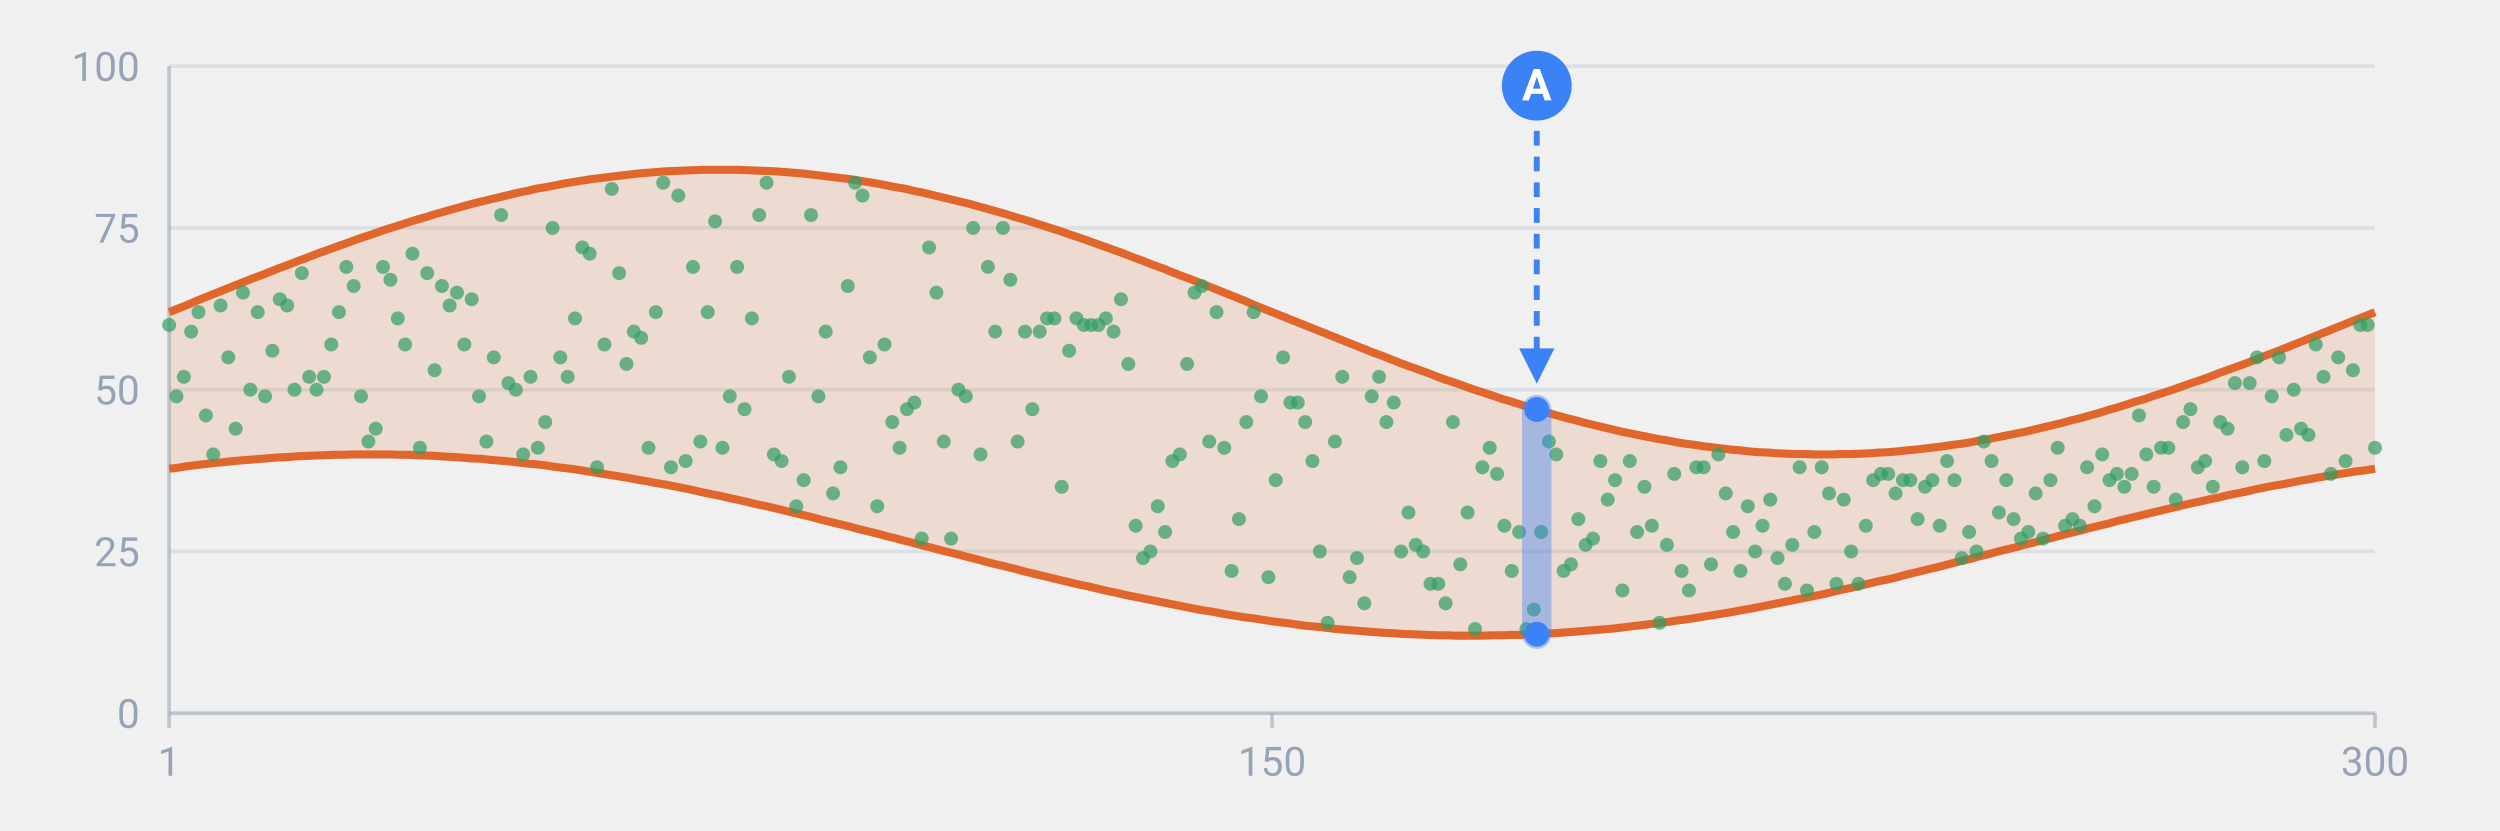
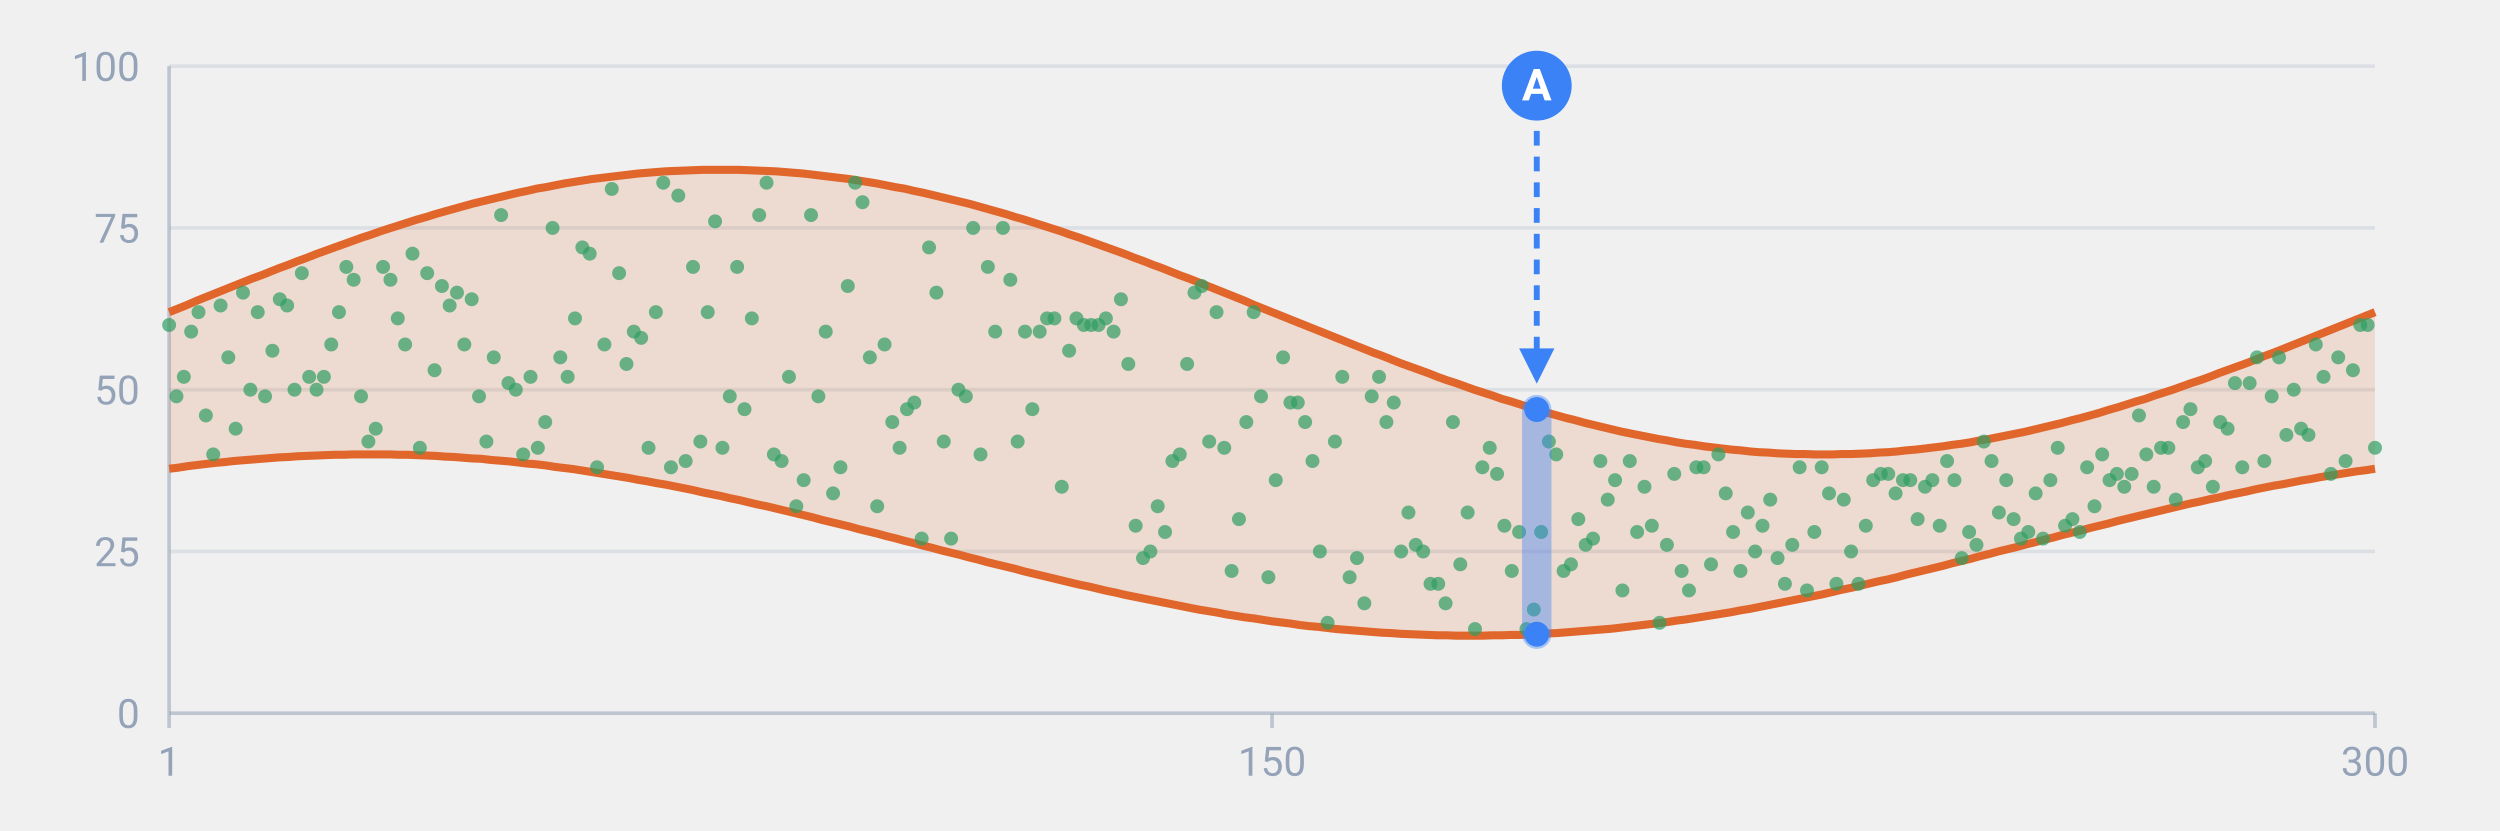
<svg xmlns="http://www.w3.org/2000/svg" viewBox="0 0 680 226" width="680" height="226" font-family="system-ui, -apple-system, Segoe UI, Roboto, sans-serif">
  <defs>
    <marker id="a" viewBox="0 0 10 10" refX="9" refY="5" markerWidth="6" markerHeight="6" orient="auto-start-reverse">
      <path d="M0,0 L10,5 L0,10 z" fill="#3b82f6" />
    </marker>
  </defs>
  <line x1="46" y1="194.0" x2="646" y2="194.0" stroke="#94a3b8" stroke-width="1" opacity="0.55" />
  <text x="38.0" y="198.0" text-anchor="end" font-size="11" font-weight="400" fill="#94a3b8">0</text>
  <line x1="46" y1="150.0" x2="646" y2="150.0" stroke="#94a3b8" stroke-width="1" opacity="0.22" />
  <text x="38.0" y="154.0" text-anchor="end" font-size="11" font-weight="400" fill="#94a3b8">25</text>
  <line x1="46" y1="106.0" x2="646" y2="106.0" stroke="#94a3b8" stroke-width="1" opacity="0.22" />
  <text x="38.0" y="110.0" text-anchor="end" font-size="11" font-weight="400" fill="#94a3b8">50</text>
  <line x1="46" y1="62.0" x2="646" y2="62.0" stroke="#94a3b8" stroke-width="1" opacity="0.22" />
  <text x="38.0" y="66.0" text-anchor="end" font-size="11" font-weight="400" fill="#94a3b8">75</text>
  <line x1="46" y1="18.0" x2="646" y2="18.0" stroke="#94a3b8" stroke-width="1" opacity="0.22" />
  <text x="38.0" y="22.0" text-anchor="end" font-size="11" font-weight="400" fill="#94a3b8">100</text>
  <line x1="46.0" y1="194" x2="46.0" y2="198" stroke="#94a3b8" stroke-width="1" opacity="0.55" />
  <text x="46.0" y="211.0" text-anchor="middle" font-size="11" font-weight="400" fill="#94a3b8">1</text>
  <line x1="346.0" y1="194" x2="346.0" y2="198" stroke="#94a3b8" stroke-width="1" opacity="0.55" />
  <text x="346.0" y="211.0" text-anchor="middle" font-size="11" font-weight="400" fill="#94a3b8">150</text>
  <line x1="646.0" y1="194" x2="646.0" y2="198" stroke="#94a3b8" stroke-width="1" opacity="0.55" />
  <text x="646.0" y="211.0" text-anchor="middle" font-size="11" font-weight="400" fill="#94a3b8">300</text>
  <line x1="46" y1="18" x2="46" y2="194" stroke="#94a3b8" stroke-width="1" opacity="0.55" />
  <polygon points="46.0,84.9 48.5,83.9 51.0,82.9 53.5,81.8 56.0,80.8 58.5,79.8 61.0,78.8 63.5,77.8 66.0,76.8 68.5,75.8 71.0,74.9 73.5,73.9 76.0,72.9 78.5,72.0 81.0,71.0 83.5,70.1 86.0,69.1 88.5,68.2 91.0,67.3 93.5,66.4 96.0,65.5 98.5,64.6 101.0,63.8 103.5,62.9 106.0,62.1 108.5,61.3 111.0,60.5 113.5,59.7 116.0,59.0 118.5,58.2 121.0,57.5 123.5,56.8 126.0,56.1 128.5,55.4 131.0,54.8 133.5,54.2 136.0,53.6 138.5,53.0 141.0,52.4 143.5,51.9 146.0,51.3 148.5,50.9 151.0,50.4 153.5,49.9 156.0,49.5 158.5,49.1 161.0,48.7 163.5,48.4 166.0,48.1 168.5,47.8 171.0,47.5 173.5,47.2 176.0,47.0 178.5,46.8 181.0,46.6 183.5,46.5 186.0,46.4 188.5,46.3 191.0,46.2 193.5,46.2 196.0,46.2 198.5,46.2 201.0,46.2 203.5,46.3 206.0,46.4 208.5,46.5 211.0,46.6 213.5,46.8 216.0,47.0 218.5,47.2 221.0,47.5 223.5,47.8 226.0,48.1 228.5,48.4 231.0,48.7 233.5,49.1 236.0,49.5 238.5,49.9 241.0,50.4 243.5,50.9 246.0,51.3 248.5,51.9 251.0,52.4 253.5,53.0 256.0,53.6 258.5,54.2 261.0,54.8 263.5,55.4 266.0,56.1 268.5,56.8 271.0,57.5 273.5,58.2 276.0,59.0 278.5,59.7 281.0,60.5 283.5,61.3 286.0,62.1 288.5,62.9 291.0,63.8 293.5,64.6 296.0,65.5 298.5,66.4 301.0,67.3 303.5,68.2 306.0,69.1 308.5,70.1 311.0,71.0 313.5,72.0 316.0,72.9 318.5,73.9 321.0,74.9 323.5,75.8 326.0,76.8 328.5,77.8 331.0,78.8 333.5,79.8 336.0,80.8 338.5,81.8 341.0,82.9 343.5,83.9 346.0,84.9 348.5,85.9 351.0,86.9 353.5,87.9 356.0,88.9 358.5,89.9 361.0,90.9 363.5,91.9 366.0,92.9 368.5,93.9 371.0,94.9 373.5,95.9 376.0,96.8 378.5,97.8 381.0,98.8 383.5,99.7 386.0,100.6 388.5,101.5 391.0,102.5 393.5,103.4 396.0,104.2 398.5,105.1 401.0,106.0 403.5,106.8 406.0,107.6 408.5,108.5 411.0,109.2 413.5,110.0 416.0,110.8 418.5,111.5 421.0,112.3 423.5,113.0 426.0,113.7 428.5,114.3 431.0,115.0 433.5,115.6 436.0,116.2 438.5,116.8 441.0,117.4 443.5,117.9 446.0,118.4 448.5,118.9 451.0,119.4 453.5,119.8 456.0,120.3 458.5,120.7 461.0,121.0 463.5,121.4 466.0,121.7 468.5,122.0 471.0,122.3 473.5,122.5 476.0,122.8 478.5,123.0 481.0,123.1 483.5,123.3 486.0,123.4 488.5,123.5 491.0,123.5 493.5,123.6 496.0,123.6 498.5,123.6 501.0,123.5 503.5,123.5 506.0,123.4 508.5,123.3 511.0,123.1 513.5,123.0 516.0,122.8 518.5,122.5 521.0,122.3 523.5,122.0 526.0,121.7 528.5,121.4 531.0,121.0 533.5,120.7 536.0,120.3 538.5,119.8 541.0,119.4 543.5,118.9 546.0,118.4 548.5,117.9 551.0,117.4 553.5,116.8 556.0,116.2 558.5,115.6 561.0,115.0 563.5,114.3 566.0,113.7 568.5,113.0 571.0,112.3 573.5,111.5 576.0,110.8 578.5,110.0 581.0,109.2 583.5,108.5 586.0,107.6 588.5,106.8 591.0,106.0 593.5,105.1 596.0,104.2 598.5,103.4 601.0,102.5 603.5,101.5 606.0,100.6 608.5,99.7 611.0,98.8 613.5,97.8 616.0,96.8 618.5,95.9 621.0,94.9 623.5,93.9 626.0,92.9 628.5,91.9 631.0,90.9 633.5,89.9 636.0,88.9 638.5,87.9 641.0,86.9 643.5,85.9 646.0,84.9 646.0,127.5 643.5,127.9 641.0,128.2 638.5,128.6 636.0,129.0 633.5,129.4 631.0,129.8 628.5,130.3 626.0,130.7 623.5,131.2 621.0,131.7 618.5,132.1 616.0,132.6 613.5,133.1 611.0,133.7 608.5,134.2 606.0,134.7 603.5,135.3 601.0,135.8 598.5,136.4 596.0,136.9 593.5,137.5 591.0,138.1 588.5,138.7 586.0,139.3 583.5,139.9 581.0,140.5 578.5,141.1 576.0,141.7 573.5,142.4 571.0,143.0 568.5,143.6 566.0,144.3 563.5,144.9 561.0,145.5 558.5,146.2 556.0,146.8 553.5,147.5 551.0,148.1 548.5,148.8 546.0,149.4 543.5,150.0 541.0,150.7 538.5,151.3 536.0,152.0 533.5,152.6 531.0,153.2 528.5,153.9 526.0,154.5 523.5,155.1 521.0,155.7 518.5,156.3 516.0,157.0 513.5,157.6 511.0,158.1 508.5,158.7 506.0,159.3 503.5,159.9 501.0,160.4 498.5,161.0 496.0,161.6 493.5,162.1 491.0,162.6 488.5,163.1 486.0,163.6 483.5,164.1 481.0,164.6 478.5,165.1 476.0,165.6 473.5,166.0 471.0,166.5 468.5,166.9 466.0,167.3 463.5,167.7 461.0,168.1 458.5,168.5 456.0,168.8 453.5,169.2 451.0,169.5 448.5,169.8 446.0,170.1 443.5,170.4 441.0,170.7 438.5,171.0 436.0,171.2 433.5,171.4 431.0,171.6 428.5,171.8 426.0,172.0 423.5,172.2 421.0,172.3 418.5,172.4 416.0,172.6 413.5,172.7 411.0,172.7 408.5,172.8 406.0,172.8 403.5,172.9 401.0,172.9 398.5,172.9 396.0,172.9 393.5,172.8 391.0,172.8 388.5,172.7 386.0,172.6 383.5,172.5 381.0,172.4 378.5,172.2 376.0,172.1 373.5,171.9 371.0,171.7 368.5,171.5 366.0,171.3 363.5,171.1 361.0,170.8 358.5,170.5 356.0,170.3 353.5,170.0 351.0,169.6 348.5,169.3 346.0,169.0 343.5,168.6 341.0,168.2 338.5,167.9 336.0,167.5 333.5,167.1 331.0,166.6 328.5,166.2 326.0,165.8 323.5,165.3 321.0,164.8 318.5,164.3 316.0,163.8 313.5,163.3 311.0,162.8 308.5,162.3 306.0,161.8 303.5,161.2 301.0,160.7 298.5,160.1 296.0,159.5 293.5,159.0 291.0,158.4 288.5,157.8 286.0,157.2 283.5,156.6 281.0,156.0 278.5,155.4 276.0,154.7 273.5,154.1 271.0,153.5 268.5,152.9 266.0,152.2 263.5,151.6 261.0,150.9 258.5,150.3 256.0,149.7 253.5,149.0 251.0,148.4 248.5,147.7 246.0,147.1 243.5,146.4 241.0,145.8 238.5,145.1 236.0,144.5 233.5,143.9 231.0,143.2 228.5,142.6 226.0,142.0 223.5,141.4 221.0,140.7 218.5,140.1 216.0,139.5 213.5,138.9 211.0,138.3 208.5,137.7 206.0,137.2 203.5,136.6 201.0,136.0 198.5,135.5 196.0,134.9 193.5,134.4 191.0,133.9 188.5,133.3 186.0,132.8 183.5,132.3 181.0,131.8 178.5,131.4 176.0,130.9 173.5,130.5 171.0,130.0 168.5,129.6 166.0,129.2 163.5,128.8 161.0,128.4 158.5,128.0 156.0,127.6 153.5,127.3 151.0,127.0 148.5,126.6 146.0,126.3 143.5,126.1 141.0,125.8 138.5,125.5 136.0,125.3 133.5,125.1 131.0,124.8 128.5,124.7 126.0,124.5 123.5,124.3 121.0,124.2 118.5,124.0 116.0,123.9 113.5,123.8 111.0,123.7 108.5,123.7 106.0,123.6 103.5,123.6 101.0,123.6 98.5,123.6 96.0,123.6 93.5,123.7 91.0,123.7 88.5,123.8 86.0,123.9 83.5,124.0 81.0,124.1 78.5,124.3 76.0,124.4 73.5,124.6 71.0,124.8 68.5,125.0 66.0,125.2 63.5,125.4 61.0,125.7 58.5,125.9 56.0,126.2 53.5,126.5 51.0,126.8 48.5,127.2 46.0,127.5" fill="#e0662b" opacity="0.16" />
  <polyline points="46.0,84.9 48.5,83.9 51.0,82.9 53.5,81.8 56.0,80.8 58.5,79.8 61.0,78.8 63.5,77.8 66.0,76.8 68.5,75.8 71.0,74.9 73.5,73.9 76.0,72.9 78.5,72.0 81.0,71.0 83.5,70.1 86.0,69.1 88.5,68.2 91.0,67.3 93.5,66.4 96.0,65.5 98.5,64.6 101.0,63.8 103.5,62.9 106.0,62.1 108.5,61.3 111.0,60.5 113.5,59.7 116.0,59.0 118.5,58.2 121.0,57.5 123.5,56.8 126.0,56.1 128.5,55.4 131.0,54.8 133.5,54.2 136.0,53.6 138.5,53.0 141.0,52.4 143.5,51.9 146.0,51.3 148.5,50.9 151.0,50.4 153.5,49.9 156.0,49.5 158.5,49.1 161.0,48.7 163.5,48.4 166.0,48.1 168.5,47.8 171.0,47.5 173.5,47.2 176.0,47.0 178.5,46.8 181.0,46.6 183.5,46.5 186.0,46.4 188.5,46.3 191.0,46.2 193.5,46.2 196.0,46.2 198.5,46.2 201.0,46.2 203.5,46.3 206.0,46.4 208.5,46.5 211.0,46.6 213.5,46.8 216.0,47.0 218.5,47.2 221.0,47.5 223.5,47.8 226.0,48.1 228.5,48.4 231.0,48.7 233.5,49.1 236.0,49.5 238.5,49.9 241.0,50.4 243.5,50.9 246.0,51.3 248.5,51.9 251.0,52.4 253.5,53.0 256.0,53.6 258.5,54.2 261.0,54.8 263.5,55.4 266.0,56.1 268.5,56.8 271.0,57.5 273.5,58.2 276.0,59.0 278.5,59.7 281.0,60.5 283.5,61.3 286.0,62.1 288.5,62.9 291.0,63.8 293.5,64.6 296.0,65.5 298.5,66.4 301.0,67.3 303.5,68.2 306.0,69.1 308.5,70.1 311.0,71.0 313.5,72.0 316.0,72.9 318.5,73.9 321.0,74.9 323.5,75.8 326.0,76.8 328.5,77.8 331.0,78.8 333.5,79.8 336.0,80.8 338.5,81.8 341.0,82.9 343.5,83.9 346.0,84.9 348.5,85.9 351.0,86.9 353.5,87.9 356.0,88.9 358.5,89.9 361.0,90.9 363.5,91.9 366.0,92.9 368.5,93.9 371.0,94.9 373.5,95.9 376.0,96.8 378.5,97.8 381.0,98.8 383.5,99.7 386.0,100.6 388.5,101.5 391.0,102.5 393.5,103.4 396.0,104.2 398.5,105.1 401.0,106.0 403.5,106.8 406.0,107.6 408.5,108.5 411.0,109.2 413.5,110.0 416.0,110.8 418.5,111.5 421.0,112.3 423.5,113.0 426.0,113.7 428.5,114.3 431.0,115.0 433.5,115.6 436.0,116.2 438.5,116.8 441.0,117.4 443.5,117.9 446.0,118.4 448.5,118.9 451.0,119.4 453.5,119.8 456.0,120.3 458.5,120.7 461.0,121.0 463.5,121.4 466.0,121.7 468.5,122.0 471.0,122.3 473.5,122.5 476.0,122.8 478.5,123.0 481.0,123.1 483.5,123.3 486.0,123.4 488.5,123.5 491.0,123.5 493.5,123.6 496.0,123.6 498.5,123.6 501.0,123.5 503.5,123.5 506.0,123.4 508.5,123.3 511.0,123.1 513.5,123.0 516.0,122.8 518.5,122.5 521.0,122.3 523.5,122.0 526.0,121.7 528.5,121.4 531.0,121.0 533.5,120.7 536.0,120.3 538.5,119.8 541.0,119.4 543.5,118.9 546.0,118.4 548.5,117.9 551.0,117.4 553.5,116.8 556.0,116.2 558.5,115.6 561.0,115.0 563.5,114.3 566.0,113.7 568.5,113.0 571.0,112.3 573.5,111.5 576.0,110.8 578.5,110.0 581.0,109.2 583.5,108.5 586.0,107.6 588.5,106.8 591.0,106.0 593.5,105.1 596.0,104.2 598.5,103.4 601.0,102.5 603.5,101.5 606.0,100.6 608.5,99.7 611.0,98.8 613.5,97.8 616.0,96.8 618.5,95.9 621.0,94.9 623.5,93.9 626.0,92.9 628.5,91.9 631.0,90.9 633.5,89.9 636.0,88.9 638.5,87.9 641.0,86.9 643.5,85.9 646.0,84.9" fill="none" stroke="#e0662b" stroke-width="2.2" stroke-linejoin="round" />
  <polyline points="46.0,127.5 48.5,127.2 51.0,126.8 53.5,126.5 56.0,126.2 58.5,125.9 61.0,125.7 63.5,125.4 66.0,125.2 68.5,125.0 71.0,124.8 73.5,124.6 76.0,124.4 78.5,124.3 81.0,124.1 83.5,124.0 86.0,123.9 88.5,123.8 91.0,123.7 93.5,123.7 96.0,123.6 98.5,123.6 101.0,123.6 103.5,123.6 106.0,123.6 108.5,123.7 111.0,123.7 113.5,123.8 116.0,123.9 118.5,124.0 121.0,124.2 123.5,124.3 126.0,124.5 128.5,124.7 131.0,124.8 133.5,125.1 136.0,125.3 138.5,125.5 141.0,125.8 143.5,126.1 146.0,126.3 148.5,126.6 151.0,127.0 153.5,127.3 156.0,127.6 158.5,128.0 161.0,128.4 163.5,128.8 166.0,129.2 168.5,129.6 171.0,130.0 173.5,130.5 176.0,130.9 178.5,131.4 181.0,131.8 183.5,132.3 186.0,132.8 188.5,133.3 191.0,133.9 193.5,134.4 196.0,134.9 198.5,135.5 201.0,136.0 203.5,136.6 206.0,137.2 208.5,137.7 211.0,138.3 213.5,138.9 216.0,139.5 218.5,140.1 221.0,140.7 223.5,141.4 226.0,142.0 228.5,142.6 231.0,143.2 233.5,143.9 236.0,144.5 238.5,145.1 241.0,145.8 243.5,146.4 246.0,147.1 248.5,147.7 251.0,148.4 253.5,149.0 256.0,149.7 258.5,150.3 261.0,150.9 263.5,151.6 266.0,152.2 268.5,152.9 271.0,153.5 273.5,154.1 276.0,154.7 278.5,155.4 281.0,156.0 283.5,156.6 286.0,157.2 288.5,157.8 291.0,158.4 293.5,159.0 296.0,159.5 298.5,160.1 301.0,160.7 303.5,161.2 306.0,161.8 308.5,162.3 311.0,162.8 313.5,163.3 316.0,163.8 318.5,164.3 321.0,164.8 323.5,165.3 326.0,165.8 328.5,166.2 331.0,166.6 333.5,167.1 336.0,167.5 338.5,167.9 341.0,168.2 343.5,168.6 346.0,169.0 348.5,169.3 351.0,169.6 353.5,170.0 356.0,170.3 358.5,170.5 361.0,170.8 363.5,171.1 366.0,171.3 368.5,171.5 371.0,171.7 373.5,171.9 376.0,172.1 378.5,172.2 381.0,172.4 383.5,172.5 386.0,172.6 388.5,172.7 391.0,172.8 393.5,172.8 396.0,172.9 398.5,172.9 401.0,172.9 403.5,172.9 406.0,172.8 408.5,172.8 411.0,172.7 413.5,172.7 416.0,172.6 418.5,172.4 421.0,172.3 423.5,172.2 426.0,172.0 428.5,171.8 431.0,171.6 433.5,171.4 436.0,171.2 438.5,171.0 441.0,170.7 443.5,170.4 446.0,170.1 448.5,169.8 451.0,169.5 453.5,169.2 456.0,168.8 458.5,168.5 461.0,168.1 463.5,167.7 466.0,167.3 468.5,166.9 471.0,166.5 473.5,166.0 476.0,165.6 478.5,165.1 481.0,164.6 483.5,164.1 486.0,163.6 488.5,163.1 491.0,162.6 493.5,162.1 496.0,161.6 498.5,161.0 501.0,160.4 503.5,159.9 506.0,159.3 508.5,158.7 511.0,158.1 513.5,157.6 516.0,157.0 518.5,156.3 521.0,155.7 523.5,155.1 526.0,154.5 528.5,153.9 531.0,153.2 533.5,152.6 536.0,152.0 538.5,151.3 541.0,150.7 543.5,150.0 546.0,149.4 548.5,148.8 551.0,148.1 553.5,147.5 556.0,146.8 558.5,146.2 561.0,145.5 563.5,144.9 566.0,144.3 568.5,143.6 571.0,143.0 573.5,142.4 576.0,141.7 578.5,141.1 581.0,140.5 583.5,139.9 586.0,139.3 588.5,138.7 591.0,138.1 593.5,137.5 596.0,136.9 598.5,136.4 601.0,135.8 603.5,135.3 606.0,134.7 608.5,134.2 611.0,133.7 613.5,133.1 616.0,132.6 618.5,132.1 621.0,131.7 623.5,131.2 626.0,130.7 628.5,130.3 631.0,129.8 633.5,129.4 636.0,129.0 638.5,128.6 641.0,128.2 643.5,127.9 646.0,127.5" fill="none" stroke="#e0662b" stroke-width="2.2" stroke-linejoin="round" />
  <circle cx="46.0" cy="88.4" r="1.9" fill="#2f9e63" opacity="0.7" />
  <circle cx="48.0" cy="107.8" r="1.9" fill="#2f9e63" opacity="0.7" />
  <circle cx="50.0" cy="102.5" r="1.9" fill="#2f9e63" opacity="0.7" />
  <circle cx="52.0" cy="90.2" r="1.9" fill="#2f9e63" opacity="0.7" />
  <circle cx="54.0" cy="84.9" r="1.9" fill="#2f9e63" opacity="0.7" />
  <circle cx="56.0" cy="113.0" r="1.9" fill="#2f9e63" opacity="0.7" />
  <circle cx="58.0" cy="123.6" r="1.9" fill="#2f9e63" opacity="0.7" />
  <circle cx="60.0" cy="83.1" r="1.9" fill="#2f9e63" opacity="0.7" />
  <circle cx="62.1" cy="97.2" r="1.9" fill="#2f9e63" opacity="0.7" />
  <circle cx="64.1" cy="116.6" r="1.9" fill="#2f9e63" opacity="0.7" />
  <circle cx="66.1" cy="79.6" r="1.9" fill="#2f9e63" opacity="0.7" />
  <circle cx="68.1" cy="106.0" r="1.9" fill="#2f9e63" opacity="0.7" />
  <circle cx="70.1" cy="84.9" r="1.9" fill="#2f9e63" opacity="0.7" />
  <circle cx="72.1" cy="107.8" r="1.9" fill="#2f9e63" opacity="0.7" />
  <circle cx="74.1" cy="95.4" r="1.9" fill="#2f9e63" opacity="0.7" />
  <circle cx="76.1" cy="81.4" r="1.9" fill="#2f9e63" opacity="0.7" />
  <circle cx="78.1" cy="83.1" r="1.9" fill="#2f9e63" opacity="0.7" />
  <circle cx="80.1" cy="106.0" r="1.9" fill="#2f9e63" opacity="0.7" />
  <circle cx="82.1" cy="74.3" r="1.9" fill="#2f9e63" opacity="0.7" />
  <circle cx="84.1" cy="102.5" r="1.9" fill="#2f9e63" opacity="0.7" />
  <circle cx="86.1" cy="106.0" r="1.9" fill="#2f9e63" opacity="0.7" />
  <circle cx="88.1" cy="102.5" r="1.9" fill="#2f9e63" opacity="0.7" />
  <circle cx="90.1" cy="93.7" r="1.9" fill="#2f9e63" opacity="0.7" />
  <circle cx="92.2" cy="84.9" r="1.9" fill="#2f9e63" opacity="0.7" />
  <circle cx="94.2" cy="72.6" r="1.9" fill="#2f9e63" opacity="0.7" />
-   <circle cx="96.2" cy="77.8" r="1.9" fill="#2f9e63" opacity="0.7" />
+   <circle cx="96.2" cy="76.1" r="1.9" fill="#2f9e63" opacity="0.7" />
  <circle cx="98.2" cy="107.8" r="1.9" fill="#2f9e63" opacity="0.7" />
  <circle cx="100.2" cy="120.1" r="1.9" fill="#2f9e63" opacity="0.7" />
  <circle cx="102.2" cy="116.6" r="1.9" fill="#2f9e63" opacity="0.7" />
  <circle cx="104.2" cy="72.6" r="1.9" fill="#2f9e63" opacity="0.7" />
  <circle cx="106.2" cy="76.1" r="1.9" fill="#2f9e63" opacity="0.7" />
  <circle cx="108.2" cy="86.6" r="1.9" fill="#2f9e63" opacity="0.7" />
  <circle cx="110.2" cy="93.7" r="1.9" fill="#2f9e63" opacity="0.7" />
  <circle cx="112.2" cy="69.0" r="1.9" fill="#2f9e63" opacity="0.7" />
  <circle cx="114.2" cy="121.8" r="1.9" fill="#2f9e63" opacity="0.7" />
  <circle cx="116.2" cy="74.3" r="1.9" fill="#2f9e63" opacity="0.7" />
  <circle cx="118.2" cy="100.7" r="1.9" fill="#2f9e63" opacity="0.7" />
  <circle cx="120.2" cy="77.8" r="1.9" fill="#2f9e63" opacity="0.7" />
  <circle cx="122.3" cy="83.1" r="1.9" fill="#2f9e63" opacity="0.7" />
  <circle cx="124.3" cy="79.6" r="1.9" fill="#2f9e63" opacity="0.7" />
  <circle cx="126.3" cy="93.7" r="1.9" fill="#2f9e63" opacity="0.7" />
  <circle cx="128.3" cy="81.4" r="1.9" fill="#2f9e63" opacity="0.7" />
  <circle cx="130.3" cy="107.8" r="1.9" fill="#2f9e63" opacity="0.7" />
  <circle cx="132.3" cy="120.1" r="1.9" fill="#2f9e63" opacity="0.7" />
  <circle cx="134.3" cy="97.2" r="1.9" fill="#2f9e63" opacity="0.7" />
  <circle cx="136.3" cy="58.5" r="1.9" fill="#2f9e63" opacity="0.7" />
  <circle cx="138.3" cy="104.2" r="1.9" fill="#2f9e63" opacity="0.7" />
  <circle cx="140.3" cy="106.0" r="1.9" fill="#2f9e63" opacity="0.7" />
  <circle cx="142.3" cy="123.6" r="1.9" fill="#2f9e63" opacity="0.7" />
  <circle cx="144.3" cy="102.5" r="1.9" fill="#2f9e63" opacity="0.7" />
  <circle cx="146.3" cy="121.8" r="1.9" fill="#2f9e63" opacity="0.7" />
  <circle cx="148.3" cy="114.8" r="1.9" fill="#2f9e63" opacity="0.7" />
  <circle cx="150.3" cy="62.0" r="1.9" fill="#2f9e63" opacity="0.7" />
  <circle cx="152.4" cy="97.2" r="1.9" fill="#2f9e63" opacity="0.7" />
  <circle cx="154.4" cy="102.5" r="1.9" fill="#2f9e63" opacity="0.7" />
  <circle cx="156.4" cy="86.6" r="1.9" fill="#2f9e63" opacity="0.7" />
  <circle cx="158.4" cy="67.3" r="1.9" fill="#2f9e63" opacity="0.7" />
  <circle cx="160.4" cy="69.0" r="1.9" fill="#2f9e63" opacity="0.7" />
  <circle cx="162.4" cy="127.1" r="1.9" fill="#2f9e63" opacity="0.7" />
  <circle cx="164.4" cy="93.7" r="1.9" fill="#2f9e63" opacity="0.7" />
  <circle cx="166.4" cy="51.4" r="1.9" fill="#2f9e63" opacity="0.7" />
  <circle cx="168.4" cy="74.3" r="1.9" fill="#2f9e63" opacity="0.7" />
  <circle cx="170.4" cy="99.0" r="1.9" fill="#2f9e63" opacity="0.7" />
  <circle cx="172.4" cy="90.2" r="1.9" fill="#2f9e63" opacity="0.7" />
  <circle cx="174.4" cy="91.9" r="1.9" fill="#2f9e63" opacity="0.7" />
  <circle cx="176.4" cy="121.8" r="1.9" fill="#2f9e63" opacity="0.7" />
  <circle cx="178.4" cy="84.9" r="1.9" fill="#2f9e63" opacity="0.7" />
  <circle cx="180.4" cy="49.7" r="1.9" fill="#2f9e63" opacity="0.7" />
  <circle cx="182.5" cy="127.1" r="1.9" fill="#2f9e63" opacity="0.7" />
  <circle cx="184.5" cy="53.2" r="1.9" fill="#2f9e63" opacity="0.7" />
  <circle cx="186.5" cy="125.4" r="1.9" fill="#2f9e63" opacity="0.7" />
  <circle cx="188.5" cy="72.6" r="1.9" fill="#2f9e63" opacity="0.7" />
  <circle cx="190.5" cy="120.1" r="1.9" fill="#2f9e63" opacity="0.7" />
  <circle cx="192.5" cy="84.9" r="1.9" fill="#2f9e63" opacity="0.7" />
  <circle cx="194.5" cy="60.2" r="1.9" fill="#2f9e63" opacity="0.7" />
  <circle cx="196.5" cy="121.8" r="1.9" fill="#2f9e63" opacity="0.7" />
  <circle cx="198.5" cy="107.8" r="1.9" fill="#2f9e63" opacity="0.7" />
  <circle cx="200.5" cy="72.6" r="1.9" fill="#2f9e63" opacity="0.7" />
  <circle cx="202.5" cy="111.3" r="1.9" fill="#2f9e63" opacity="0.7" />
  <circle cx="204.5" cy="86.6" r="1.9" fill="#2f9e63" opacity="0.7" />
  <circle cx="206.5" cy="58.5" r="1.9" fill="#2f9e63" opacity="0.7" />
  <circle cx="208.5" cy="49.7" r="1.9" fill="#2f9e63" opacity="0.7" />
  <circle cx="210.5" cy="123.6" r="1.9" fill="#2f9e63" opacity="0.7" />
  <circle cx="212.6" cy="125.4" r="1.9" fill="#2f9e63" opacity="0.7" />
  <circle cx="214.6" cy="102.5" r="1.9" fill="#2f9e63" opacity="0.7" />
  <circle cx="216.6" cy="137.7" r="1.9" fill="#2f9e63" opacity="0.7" />
  <circle cx="218.6" cy="130.6" r="1.9" fill="#2f9e63" opacity="0.7" />
  <circle cx="220.6" cy="58.5" r="1.9" fill="#2f9e63" opacity="0.7" />
  <circle cx="222.6" cy="107.8" r="1.9" fill="#2f9e63" opacity="0.7" />
  <circle cx="224.6" cy="90.2" r="1.9" fill="#2f9e63" opacity="0.7" />
  <circle cx="226.6" cy="134.2" r="1.9" fill="#2f9e63" opacity="0.7" />
  <circle cx="228.6" cy="127.1" r="1.9" fill="#2f9e63" opacity="0.7" />
  <circle cx="230.6" cy="77.8" r="1.9" fill="#2f9e63" opacity="0.7" />
  <circle cx="232.6" cy="49.7" r="1.9" fill="#2f9e63" opacity="0.7" />
-   <circle cx="234.6" cy="53.2" r="1.9" fill="#2f9e63" opacity="0.7" />
+   <circle cx="234.6" cy="55.0" r="1.9" fill="#2f9e63" opacity="0.7" />
  <circle cx="236.6" cy="97.2" r="1.9" fill="#2f9e63" opacity="0.7" />
  <circle cx="238.6" cy="137.7" r="1.9" fill="#2f9e63" opacity="0.7" />
  <circle cx="240.6" cy="93.7" r="1.9" fill="#2f9e63" opacity="0.7" />
  <circle cx="242.7" cy="114.8" r="1.9" fill="#2f9e63" opacity="0.7" />
  <circle cx="244.7" cy="121.8" r="1.9" fill="#2f9e63" opacity="0.7" />
  <circle cx="246.7" cy="111.3" r="1.9" fill="#2f9e63" opacity="0.7" />
  <circle cx="248.7" cy="109.5" r="1.9" fill="#2f9e63" opacity="0.7" />
  <circle cx="250.7" cy="146.5" r="1.9" fill="#2f9e63" opacity="0.7" />
  <circle cx="252.7" cy="67.3" r="1.9" fill="#2f9e63" opacity="0.7" />
  <circle cx="254.7" cy="79.6" r="1.9" fill="#2f9e63" opacity="0.7" />
  <circle cx="256.7" cy="120.1" r="1.9" fill="#2f9e63" opacity="0.7" />
  <circle cx="258.7" cy="146.5" r="1.9" fill="#2f9e63" opacity="0.7" />
  <circle cx="260.7" cy="106.0" r="1.9" fill="#2f9e63" opacity="0.7" />
  <circle cx="262.7" cy="107.8" r="1.9" fill="#2f9e63" opacity="0.7" />
  <circle cx="264.7" cy="62.0" r="1.9" fill="#2f9e63" opacity="0.7" />
  <circle cx="266.7" cy="123.6" r="1.9" fill="#2f9e63" opacity="0.7" />
  <circle cx="268.7" cy="72.6" r="1.9" fill="#2f9e63" opacity="0.7" />
  <circle cx="270.7" cy="90.2" r="1.9" fill="#2f9e63" opacity="0.7" />
  <circle cx="272.8" cy="62.0" r="1.9" fill="#2f9e63" opacity="0.7" />
  <circle cx="274.8" cy="76.1" r="1.9" fill="#2f9e63" opacity="0.7" />
  <circle cx="276.8" cy="120.1" r="1.9" fill="#2f9e63" opacity="0.7" />
  <circle cx="278.8" cy="90.2" r="1.9" fill="#2f9e63" opacity="0.7" />
  <circle cx="280.8" cy="111.3" r="1.9" fill="#2f9e63" opacity="0.7" />
  <circle cx="282.8" cy="90.2" r="1.9" fill="#2f9e63" opacity="0.7" />
  <circle cx="284.8" cy="86.6" r="1.9" fill="#2f9e63" opacity="0.7" />
  <circle cx="286.8" cy="86.6" r="1.9" fill="#2f9e63" opacity="0.7" />
  <circle cx="288.8" cy="132.4" r="1.9" fill="#2f9e63" opacity="0.7" />
  <circle cx="290.8" cy="95.4" r="1.9" fill="#2f9e63" opacity="0.7" />
  <circle cx="292.8" cy="86.6" r="1.9" fill="#2f9e63" opacity="0.7" />
  <circle cx="294.8" cy="88.4" r="1.9" fill="#2f9e63" opacity="0.7" />
  <circle cx="296.8" cy="88.4" r="1.9" fill="#2f9e63" opacity="0.7" />
  <circle cx="298.8" cy="88.4" r="1.9" fill="#2f9e63" opacity="0.7" />
  <circle cx="300.8" cy="86.6" r="1.9" fill="#2f9e63" opacity="0.7" />
  <circle cx="302.9" cy="90.2" r="1.9" fill="#2f9e63" opacity="0.7" />
  <circle cx="304.9" cy="81.4" r="1.9" fill="#2f9e63" opacity="0.7" />
  <circle cx="306.9" cy="99.0" r="1.9" fill="#2f9e63" opacity="0.7" />
  <circle cx="308.9" cy="143.0" r="1.9" fill="#2f9e63" opacity="0.7" />
  <circle cx="310.9" cy="151.8" r="1.9" fill="#2f9e63" opacity="0.7" />
  <circle cx="312.9" cy="150.0" r="1.9" fill="#2f9e63" opacity="0.7" />
  <circle cx="314.9" cy="137.7" r="1.9" fill="#2f9e63" opacity="0.7" />
  <circle cx="316.9" cy="144.7" r="1.9" fill="#2f9e63" opacity="0.7" />
  <circle cx="318.9" cy="125.4" r="1.9" fill="#2f9e63" opacity="0.7" />
  <circle cx="320.9" cy="123.6" r="1.9" fill="#2f9e63" opacity="0.7" />
  <circle cx="322.9" cy="99.0" r="1.9" fill="#2f9e63" opacity="0.7" />
  <circle cx="324.9" cy="79.6" r="1.9" fill="#2f9e63" opacity="0.7" />
  <circle cx="326.9" cy="77.8" r="1.9" fill="#2f9e63" opacity="0.7" />
  <circle cx="328.9" cy="120.1" r="1.9" fill="#2f9e63" opacity="0.7" />
  <circle cx="330.9" cy="84.9" r="1.9" fill="#2f9e63" opacity="0.7" />
  <circle cx="333.0" cy="121.8" r="1.9" fill="#2f9e63" opacity="0.7" />
  <circle cx="335.0" cy="155.3" r="1.9" fill="#2f9e63" opacity="0.7" />
  <circle cx="337.0" cy="141.2" r="1.9" fill="#2f9e63" opacity="0.7" />
  <circle cx="339.0" cy="114.8" r="1.9" fill="#2f9e63" opacity="0.7" />
  <circle cx="341.0" cy="84.9" r="1.9" fill="#2f9e63" opacity="0.7" />
  <circle cx="343.0" cy="107.8" r="1.9" fill="#2f9e63" opacity="0.7" />
  <circle cx="345.0" cy="157.0" r="1.9" fill="#2f9e63" opacity="0.7" />
  <circle cx="347.0" cy="130.6" r="1.9" fill="#2f9e63" opacity="0.7" />
  <circle cx="349.0" cy="97.2" r="1.9" fill="#2f9e63" opacity="0.7" />
  <circle cx="351.0" cy="109.5" r="1.9" fill="#2f9e63" opacity="0.7" />
  <circle cx="353.0" cy="109.5" r="1.9" fill="#2f9e63" opacity="0.7" />
  <circle cx="355.0" cy="114.8" r="1.9" fill="#2f9e63" opacity="0.7" />
  <circle cx="357.0" cy="125.4" r="1.9" fill="#2f9e63" opacity="0.7" />
  <circle cx="359.0" cy="150.0" r="1.9" fill="#2f9e63" opacity="0.7" />
  <circle cx="361.1" cy="169.4" r="1.9" fill="#2f9e63" opacity="0.7" />
  <circle cx="363.1" cy="120.1" r="1.9" fill="#2f9e63" opacity="0.7" />
  <circle cx="365.1" cy="102.5" r="1.9" fill="#2f9e63" opacity="0.7" />
  <circle cx="367.1" cy="157.0" r="1.9" fill="#2f9e63" opacity="0.7" />
  <circle cx="369.1" cy="151.8" r="1.9" fill="#2f9e63" opacity="0.7" />
  <circle cx="371.1" cy="164.1" r="1.9" fill="#2f9e63" opacity="0.7" />
  <circle cx="373.1" cy="107.8" r="1.9" fill="#2f9e63" opacity="0.7" />
  <circle cx="375.1" cy="102.5" r="1.9" fill="#2f9e63" opacity="0.7" />
  <circle cx="377.1" cy="114.8" r="1.9" fill="#2f9e63" opacity="0.7" />
  <circle cx="379.1" cy="109.5" r="1.9" fill="#2f9e63" opacity="0.7" />
  <circle cx="381.1" cy="150.0" r="1.9" fill="#2f9e63" opacity="0.7" />
  <circle cx="383.1" cy="139.4" r="1.9" fill="#2f9e63" opacity="0.7" />
  <circle cx="385.1" cy="148.2" r="1.9" fill="#2f9e63" opacity="0.7" />
  <circle cx="387.1" cy="150.0" r="1.9" fill="#2f9e63" opacity="0.7" />
  <circle cx="389.1" cy="158.8" r="1.9" fill="#2f9e63" opacity="0.7" />
  <circle cx="391.2" cy="158.8" r="1.9" fill="#2f9e63" opacity="0.7" />
  <circle cx="393.2" cy="164.1" r="1.9" fill="#2f9e63" opacity="0.7" />
  <circle cx="395.2" cy="114.8" r="1.9" fill="#2f9e63" opacity="0.7" />
  <circle cx="397.2" cy="153.5" r="1.9" fill="#2f9e63" opacity="0.7" />
  <circle cx="399.2" cy="139.4" r="1.9" fill="#2f9e63" opacity="0.7" />
  <circle cx="401.2" cy="171.1" r="1.9" fill="#2f9e63" opacity="0.7" />
  <circle cx="403.2" cy="127.1" r="1.9" fill="#2f9e63" opacity="0.7" />
  <circle cx="405.2" cy="121.8" r="1.9" fill="#2f9e63" opacity="0.7" />
  <circle cx="407.2" cy="128.9" r="1.9" fill="#2f9e63" opacity="0.7" />
  <circle cx="409.2" cy="143.0" r="1.9" fill="#2f9e63" opacity="0.7" />
  <circle cx="411.2" cy="155.3" r="1.9" fill="#2f9e63" opacity="0.7" />
  <circle cx="413.2" cy="144.7" r="1.9" fill="#2f9e63" opacity="0.7" />
  <circle cx="415.2" cy="171.1" r="1.9" fill="#2f9e63" opacity="0.7" />
  <circle cx="417.2" cy="165.8" r="1.9" fill="#2f9e63" opacity="0.7" />
  <circle cx="419.2" cy="144.7" r="1.9" fill="#2f9e63" opacity="0.7" />
  <circle cx="421.3" cy="120.1" r="1.9" fill="#2f9e63" opacity="0.7" />
  <circle cx="423.3" cy="123.6" r="1.9" fill="#2f9e63" opacity="0.7" />
  <circle cx="425.3" cy="155.3" r="1.9" fill="#2f9e63" opacity="0.7" />
  <circle cx="427.3" cy="153.5" r="1.9" fill="#2f9e63" opacity="0.7" />
  <circle cx="429.3" cy="141.2" r="1.9" fill="#2f9e63" opacity="0.7" />
  <circle cx="431.3" cy="148.2" r="1.9" fill="#2f9e63" opacity="0.7" />
  <circle cx="433.3" cy="146.5" r="1.9" fill="#2f9e63" opacity="0.7" />
  <circle cx="435.3" cy="125.4" r="1.9" fill="#2f9e63" opacity="0.7" />
  <circle cx="437.3" cy="135.9" r="1.9" fill="#2f9e63" opacity="0.7" />
  <circle cx="439.3" cy="130.6" r="1.9" fill="#2f9e63" opacity="0.7" />
  <circle cx="441.3" cy="160.6" r="1.9" fill="#2f9e63" opacity="0.7" />
  <circle cx="443.3" cy="125.4" r="1.9" fill="#2f9e63" opacity="0.7" />
  <circle cx="445.3" cy="144.7" r="1.9" fill="#2f9e63" opacity="0.7" />
  <circle cx="447.3" cy="132.4" r="1.9" fill="#2f9e63" opacity="0.7" />
  <circle cx="449.3" cy="143.0" r="1.9" fill="#2f9e63" opacity="0.7" />
  <circle cx="451.4" cy="169.4" r="1.9" fill="#2f9e63" opacity="0.7" />
  <circle cx="453.4" cy="148.2" r="1.9" fill="#2f9e63" opacity="0.7" />
  <circle cx="455.4" cy="128.9" r="1.9" fill="#2f9e63" opacity="0.7" />
  <circle cx="457.4" cy="155.3" r="1.9" fill="#2f9e63" opacity="0.7" />
  <circle cx="459.4" cy="160.6" r="1.9" fill="#2f9e63" opacity="0.7" />
  <circle cx="461.4" cy="127.1" r="1.9" fill="#2f9e63" opacity="0.7" />
  <circle cx="463.4" cy="127.1" r="1.9" fill="#2f9e63" opacity="0.7" />
  <circle cx="465.4" cy="153.5" r="1.9" fill="#2f9e63" opacity="0.7" />
  <circle cx="467.4" cy="123.6" r="1.9" fill="#2f9e63" opacity="0.7" />
  <circle cx="469.4" cy="134.2" r="1.9" fill="#2f9e63" opacity="0.7" />
  <circle cx="471.4" cy="144.7" r="1.9" fill="#2f9e63" opacity="0.7" />
  <circle cx="473.4" cy="155.3" r="1.9" fill="#2f9e63" opacity="0.7" />
-   <circle cx="475.4" cy="137.7" r="1.9" fill="#2f9e63" opacity="0.7" />
+   <circle cx="475.4" cy="139.4" r="1.9" fill="#2f9e63" opacity="0.7" />
  <circle cx="477.4" cy="150.0" r="1.9" fill="#2f9e63" opacity="0.7" />
  <circle cx="479.4" cy="143.0" r="1.9" fill="#2f9e63" opacity="0.7" />
  <circle cx="481.5" cy="135.9" r="1.9" fill="#2f9e63" opacity="0.7" />
  <circle cx="483.5" cy="151.8" r="1.9" fill="#2f9e63" opacity="0.7" />
  <circle cx="485.5" cy="158.8" r="1.9" fill="#2f9e63" opacity="0.7" />
  <circle cx="487.5" cy="148.2" r="1.9" fill="#2f9e63" opacity="0.7" />
  <circle cx="489.5" cy="127.1" r="1.9" fill="#2f9e63" opacity="0.7" />
  <circle cx="491.5" cy="160.6" r="1.9" fill="#2f9e63" opacity="0.7" />
  <circle cx="493.5" cy="144.7" r="1.9" fill="#2f9e63" opacity="0.7" />
  <circle cx="495.5" cy="127.1" r="1.9" fill="#2f9e63" opacity="0.7" />
  <circle cx="497.5" cy="134.2" r="1.9" fill="#2f9e63" opacity="0.7" />
  <circle cx="499.5" cy="158.8" r="1.9" fill="#2f9e63" opacity="0.7" />
  <circle cx="501.5" cy="135.9" r="1.9" fill="#2f9e63" opacity="0.7" />
  <circle cx="503.5" cy="150.0" r="1.9" fill="#2f9e63" opacity="0.7" />
  <circle cx="505.5" cy="158.8" r="1.9" fill="#2f9e63" opacity="0.7" />
  <circle cx="507.5" cy="143.0" r="1.9" fill="#2f9e63" opacity="0.7" />
  <circle cx="509.5" cy="130.6" r="1.9" fill="#2f9e63" opacity="0.7" />
  <circle cx="511.6" cy="128.9" r="1.9" fill="#2f9e63" opacity="0.7" />
  <circle cx="513.6" cy="128.9" r="1.9" fill="#2f9e63" opacity="0.7" />
  <circle cx="515.6" cy="134.2" r="1.9" fill="#2f9e63" opacity="0.7" />
  <circle cx="517.6" cy="130.6" r="1.9" fill="#2f9e63" opacity="0.7" />
  <circle cx="519.6" cy="130.6" r="1.9" fill="#2f9e63" opacity="0.7" />
  <circle cx="521.6" cy="141.2" r="1.9" fill="#2f9e63" opacity="0.7" />
  <circle cx="523.6" cy="132.4" r="1.9" fill="#2f9e63" opacity="0.7" />
  <circle cx="525.6" cy="130.6" r="1.9" fill="#2f9e63" opacity="0.7" />
  <circle cx="527.6" cy="143.0" r="1.9" fill="#2f9e63" opacity="0.7" />
  <circle cx="529.6" cy="125.4" r="1.9" fill="#2f9e63" opacity="0.7" />
  <circle cx="531.6" cy="130.6" r="1.9" fill="#2f9e63" opacity="0.7" />
  <circle cx="533.6" cy="151.8" r="1.9" fill="#2f9e63" opacity="0.7" />
  <circle cx="535.6" cy="144.7" r="1.9" fill="#2f9e63" opacity="0.7" />
-   <circle cx="537.6" cy="150.0" r="1.9" fill="#2f9e63" opacity="0.7" />
+   <circle cx="537.6" cy="148.2" r="1.9" fill="#2f9e63" opacity="0.7" />
  <circle cx="539.6" cy="120.1" r="1.9" fill="#2f9e63" opacity="0.7" />
  <circle cx="541.7" cy="125.4" r="1.9" fill="#2f9e63" opacity="0.7" />
  <circle cx="543.7" cy="139.4" r="1.9" fill="#2f9e63" opacity="0.7" />
  <circle cx="545.7" cy="130.6" r="1.9" fill="#2f9e63" opacity="0.7" />
  <circle cx="547.7" cy="141.2" r="1.9" fill="#2f9e63" opacity="0.7" />
  <circle cx="549.7" cy="146.5" r="1.9" fill="#2f9e63" opacity="0.7" />
  <circle cx="551.7" cy="144.7" r="1.9" fill="#2f9e63" opacity="0.7" />
  <circle cx="553.7" cy="134.2" r="1.9" fill="#2f9e63" opacity="0.7" />
  <circle cx="555.7" cy="146.5" r="1.9" fill="#2f9e63" opacity="0.7" />
  <circle cx="557.7" cy="130.6" r="1.9" fill="#2f9e63" opacity="0.7" />
  <circle cx="559.7" cy="121.8" r="1.9" fill="#2f9e63" opacity="0.7" />
  <circle cx="561.7" cy="143.0" r="1.9" fill="#2f9e63" opacity="0.7" />
  <circle cx="563.7" cy="141.2" r="1.9" fill="#2f9e63" opacity="0.7" />
-   <circle cx="565.7" cy="143.0" r="1.9" fill="#2f9e63" opacity="0.7" />
+   <circle cx="565.7" cy="144.7" r="1.9" fill="#2f9e63" opacity="0.7" />
  <circle cx="567.7" cy="127.1" r="1.9" fill="#2f9e63" opacity="0.7" />
  <circle cx="569.7" cy="137.7" r="1.9" fill="#2f9e63" opacity="0.7" />
  <circle cx="571.8" cy="123.6" r="1.9" fill="#2f9e63" opacity="0.7" />
  <circle cx="573.8" cy="130.6" r="1.9" fill="#2f9e63" opacity="0.7" />
  <circle cx="575.8" cy="128.9" r="1.9" fill="#2f9e63" opacity="0.7" />
  <circle cx="577.8" cy="132.4" r="1.9" fill="#2f9e63" opacity="0.7" />
  <circle cx="579.8" cy="128.9" r="1.9" fill="#2f9e63" opacity="0.7" />
  <circle cx="581.8" cy="113.0" r="1.9" fill="#2f9e63" opacity="0.7" />
  <circle cx="583.8" cy="123.6" r="1.9" fill="#2f9e63" opacity="0.7" />
  <circle cx="585.8" cy="132.4" r="1.9" fill="#2f9e63" opacity="0.7" />
  <circle cx="587.8" cy="121.8" r="1.9" fill="#2f9e63" opacity="0.7" />
  <circle cx="589.8" cy="121.8" r="1.9" fill="#2f9e63" opacity="0.7" />
  <circle cx="591.8" cy="135.9" r="1.9" fill="#2f9e63" opacity="0.7" />
  <circle cx="593.8" cy="114.8" r="1.9" fill="#2f9e63" opacity="0.7" />
  <circle cx="595.8" cy="111.3" r="1.9" fill="#2f9e63" opacity="0.7" />
  <circle cx="597.8" cy="127.1" r="1.9" fill="#2f9e63" opacity="0.7" />
  <circle cx="599.8" cy="125.4" r="1.9" fill="#2f9e63" opacity="0.7" />
  <circle cx="601.9" cy="132.4" r="1.9" fill="#2f9e63" opacity="0.7" />
  <circle cx="603.9" cy="114.8" r="1.9" fill="#2f9e63" opacity="0.7" />
  <circle cx="605.9" cy="116.6" r="1.9" fill="#2f9e63" opacity="0.7" />
  <circle cx="607.9" cy="104.2" r="1.9" fill="#2f9e63" opacity="0.7" />
  <circle cx="609.9" cy="127.1" r="1.9" fill="#2f9e63" opacity="0.7" />
  <circle cx="611.9" cy="104.2" r="1.9" fill="#2f9e63" opacity="0.7" />
  <circle cx="613.9" cy="97.2" r="1.9" fill="#2f9e63" opacity="0.7" />
  <circle cx="615.9" cy="125.4" r="1.9" fill="#2f9e63" opacity="0.7" />
  <circle cx="617.9" cy="107.8" r="1.9" fill="#2f9e63" opacity="0.7" />
  <circle cx="619.9" cy="97.2" r="1.9" fill="#2f9e63" opacity="0.7" />
  <circle cx="621.9" cy="118.3" r="1.9" fill="#2f9e63" opacity="0.7" />
  <circle cx="623.9" cy="106.0" r="1.9" fill="#2f9e63" opacity="0.7" />
  <circle cx="625.9" cy="116.6" r="1.9" fill="#2f9e63" opacity="0.7" />
  <circle cx="627.9" cy="118.3" r="1.9" fill="#2f9e63" opacity="0.7" />
  <circle cx="629.9" cy="93.7" r="1.9" fill="#2f9e63" opacity="0.7" />
  <circle cx="632.0" cy="102.5" r="1.9" fill="#2f9e63" opacity="0.7" />
  <circle cx="634.0" cy="128.9" r="1.9" fill="#2f9e63" opacity="0.7" />
  <circle cx="636.0" cy="97.2" r="1.9" fill="#2f9e63" opacity="0.7" />
  <circle cx="638.0" cy="125.4" r="1.9" fill="#2f9e63" opacity="0.7" />
  <circle cx="640.0" cy="100.7" r="1.9" fill="#2f9e63" opacity="0.7" />
  <circle cx="642.0" cy="88.4" r="1.9" fill="#2f9e63" opacity="0.7" />
  <circle cx="644.0" cy="88.4" r="1.9" fill="#2f9e63" opacity="0.7" />
  <circle cx="646.0" cy="121.8" r="1.9" fill="#2f9e63" opacity="0.7" />
  <line x1="418.0" y1="111.4" x2="418.0" y2="172.5" stroke="#3b82f6" stroke-width="8" opacity="0.4" stroke-linecap="round" />
  <circle cx="418.0" cy="111.4" r="3.4" fill="#3b82f6" />
  <circle cx="418.0" cy="172.5" r="3.4" fill="#3b82f6" />
  <line x1="418.0" y1="35.6" x2="418.0" y2="103.4" stroke="#3b82f6" stroke-width="1.6" stroke-dasharray="4 3" marker-end="url(#a)" />
  <circle cx="418.0" cy="23.3" r="9.5" fill="#3b82f6" />
  <text x="418.0" y="27.3" text-anchor="middle" font-size="12" font-weight="700" fill="#ffffff">A</text>
</svg>
